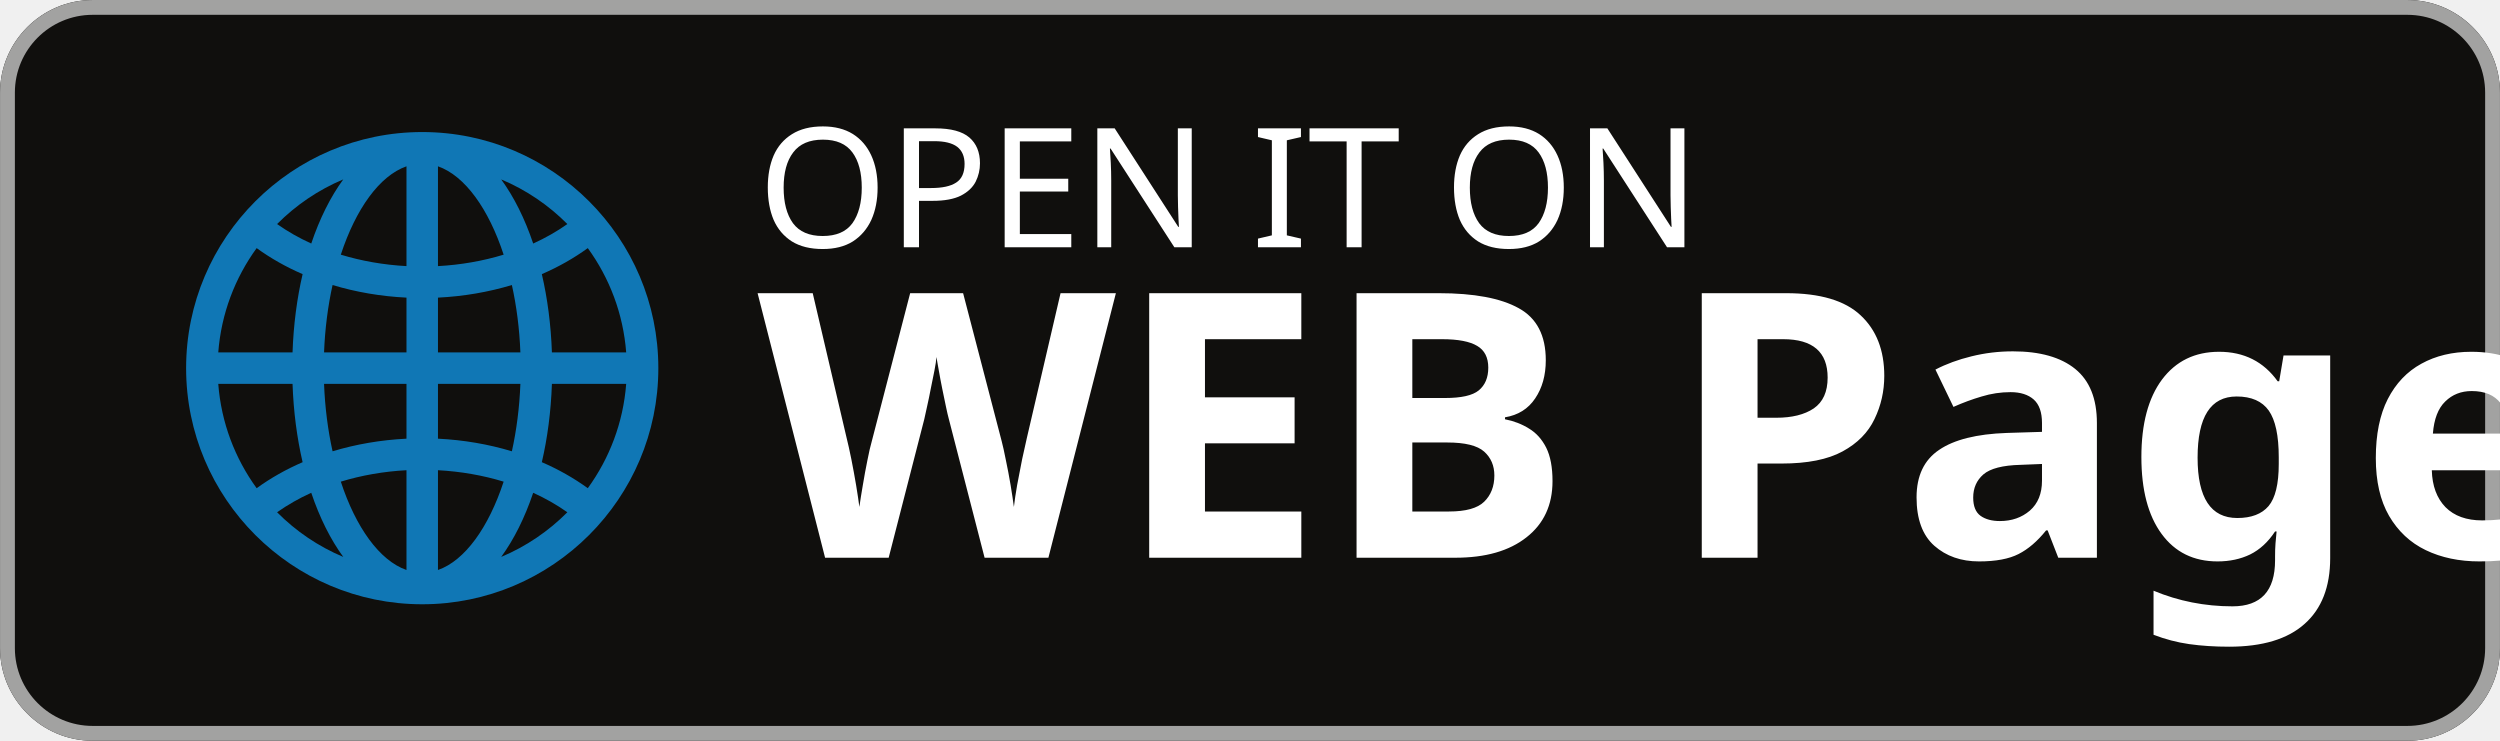
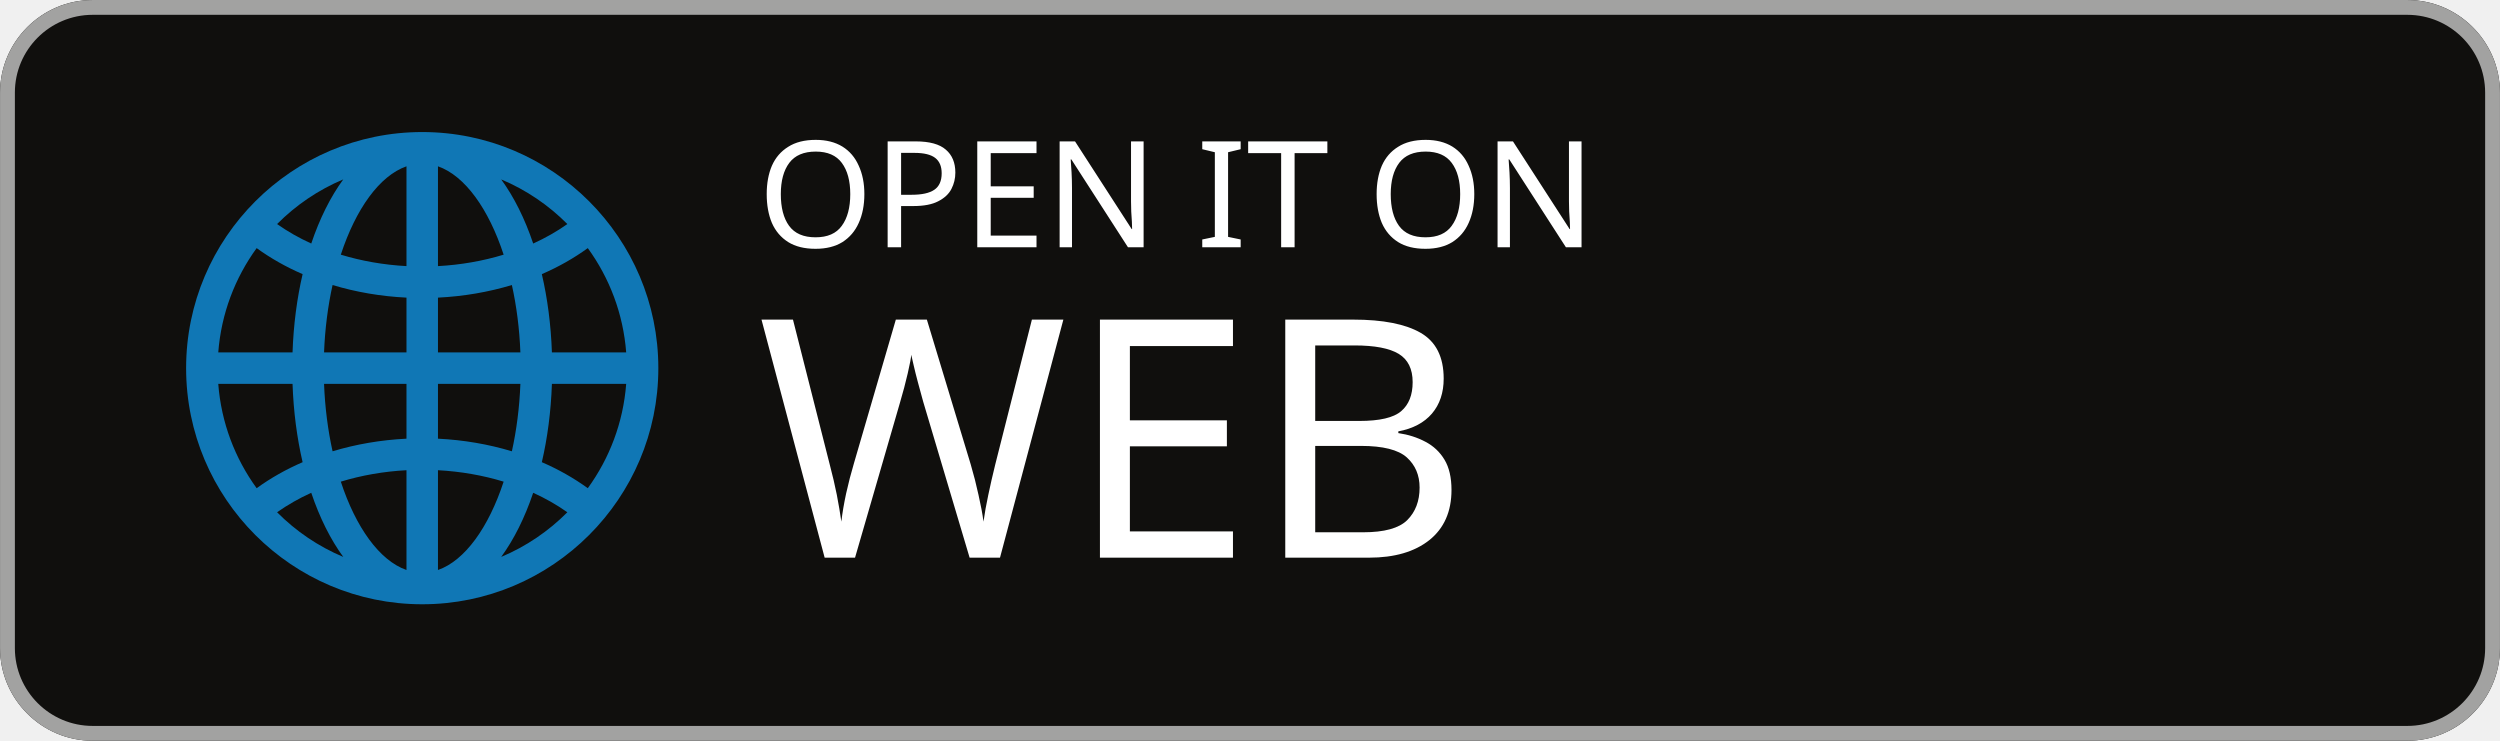
<svg xmlns="http://www.w3.org/2000/svg" id="svg51" width="180" height="53.333" version="1.1" viewBox="0 0 180 53.333" xml:space="preserve">
  <defs id="defs1" />
  <path id="path11" d="m173.33 53.333h-166.66c-3.667 0-6.667-3-6.667-6.667v-39.999c0-3.667 3-6.667 6.667-6.667h166.66c3.667 0 6.667 3 6.667 6.667v39.999c0 3.667-3 6.667-6.667 6.667" fill="#100f0d" stroke-width=".133" />
  <g style="fill:none;fill-rule:nonzero;stroke:none;stroke-width:0;stroke-linecap:butt;stroke-linejoin:miter;stroke-miterlimit:10;stroke-dasharray:none" transform="matrix(0.3777778,0,0,0.3777778,13.40006,9.507295)" id="g2">
    <path d="M 45,0 C 20.187,0 0,20.187 0,45 0,69.813 20.187,90 45,90 69.813,90 90,69.813 90,45 90,20.187 69.813,0 45,0 Z m 3,31.559 C 52.885,31.32 57.636,30.5 62.088,29.156 62.971,33.151 63.535,37.48 63.71,42 H 48 Z m 0,-6.008 V 6.53 c 5.139,1.8 9.651,8.111 12.517,16.84 C 56.579,24.572 52.358,25.316 48,25.551 Z M 42,6.53 V 25.551 C 37.642,25.316 33.421,24.573 29.483,23.371 32.349,14.641 36.861,8.33 42,6.53 Z m 0,25.029 V 42 H 26.29 C 26.465,37.48 27.029,33.151 27.912,29.157 32.364,30.5 37.115,31.32 42,31.559 Z M 20.284,42 H 6.127 c 0.565,-7.39 3.195,-14.208 7.318,-19.879 2.652,1.924 5.591,3.59 8.758,4.959 -1.072,4.604 -1.735,9.624 -1.919,14.92 z m 0,6 c 0.184,5.296 0.847,10.317 1.919,14.921 -3.167,1.369 -6.106,3.035 -8.758,4.959 C 9.322,62.208 6.692,55.39 6.127,48 Z m 6.006,0 H 42 V 58.441 C 37.115,58.68 32.364,59.5 27.913,60.844 27.029,56.85 26.465,52.52 26.29,48 Z M 42,64.45 V 83.47 C 36.861,81.67 32.35,75.359 29.483,66.63 33.421,65.428 37.642,64.685 42,64.45 Z m 6,19.02 V 64.45 c 4.358,0.235 8.579,0.978 12.517,2.18 C 57.651,75.359 53.139,81.67 48,83.47 Z M 48,58.441 V 48 H 63.71 C 63.535,52.52 62.971,56.85 62.087,60.844 57.636,59.5 52.886,58.68 48,58.441 Z M 69.716,48 H 83.873 C 83.308,55.39 80.678,62.208 76.555,67.879 73.903,65.955 70.964,64.29 67.797,62.92 68.87,58.317 69.533,53.296 69.716,48 Z m 0,-6 C 69.532,36.704 68.869,31.684 67.797,27.079 70.964,25.71 73.903,24.044 76.555,22.12 80.679,27.792 83.308,34.61 83.873,42 Z M 72.66,17.536 c -1.993,1.409 -4.176,2.65 -6.51,3.712 -1.596,-4.749 -3.665,-8.889 -6.098,-12.223 4.752,1.995 9.028,4.906 12.608,8.511 z M 29.949,9.024 c -2.433,3.334 -4.502,7.475 -6.098,12.224 -2.335,-1.062 -4.518,-2.302 -6.511,-3.712 3.58,-3.605 7.856,-6.516 12.609,-8.512 z M 17.34,72.464 c 1.993,-1.409 4.176,-2.65 6.511,-3.712 1.596,4.749 3.666,8.889 6.098,12.224 C 25.196,78.98 20.92,76.069 17.34,72.464 Z m 42.711,8.512 c 2.433,-3.334 4.502,-7.474 6.098,-12.223 2.334,1.062 4.517,2.302 6.51,3.712 -3.579,3.604 -7.855,6.515 -12.608,8.511 z" style="opacity:1;fill:#1077b5;fill-rule:nonzero;stroke:none;stroke-width:1;stroke-linecap:butt;stroke-linejoin:miter;stroke-miterlimit:10;stroke-dasharray:none" stroke-linecap="round" id="path1" />
  </g>
  <path id="path13" d="m173.33 1e-3h-166.66c-3.667 0-6.667 3-6.667 6.667v39.999c0 3.667 3 6.667 6.667 6.667h166.66c3.667 0 6.667-3 6.667-6.667v-39.999c0-3.667-3-6.667-6.667-6.667zm0 1.066c3.088 0 5.6 2.513 5.6 5.6v39.999c0 3.088-2.512 5.6-5.6 5.6h-166.66c-3.088 0-5.599-2.513-5.599-5.6v-39.999c0-3.088 2.511-5.6 5.599-5.6h166.66" fill="#a2a2a1" stroke-width=".133" />
-   <text xml:space="preserve" style="text-align:start;writing-mode:lr-tb;direction:ltr;text-anchor:start;fill:#ffffff" x="54.548" y="17.804" id="text2">
-     <tspan id="tspan2" x="54.548" y="17.804" style="font-style:normal;font-variant:normal;font-weight:normal;font-stretch:normal;font-family:sans-serif;-inkscape-font-specification:sans-serif">OPEN IT ON</tspan>
+   <text xml:space="preserve" style="font-size:10.667px;text-align:start;writing-mode:lr-tb;direction:ltr;text-anchor:start;fill:#ffffff" x="54.548" y="17.804" id="text2">
+     <tspan id="tspan2" x="54.548" y="17.804" style="font-style:normal;font-variant:normal;font-weight:normal;font-stretch:normal;font-size:10.667px;font-family:Verdana;-inkscape-font-specification:Verdana">OPEN IT ON</tspan>
  </text>
-   <text xml:space="preserve" style="font-weight:bold;font-size:26.667px;font-family:Calibri;-inkscape-font-specification:'Calibri Bold';text-align:start;writing-mode:lr-tb;direction:ltr;text-anchor:start;fill:#ffffff" x="54.548" y="40.154" id="text1">
-     <tspan id="tspan1" x="54.548" y="40.154" style="font-size:26.667px">WEB Page</tspan>
+   <text xml:space="preserve" style="font-weight:bold;font-size:24px;font-family:Calibri;-inkscape-font-specification:'Calibri Bold';text-align:start;writing-mode:lr-tb;direction:ltr;text-anchor:start;fill:#ffffff" x="54.548" y="40.154" id="text1">
+     <tspan id="tspan1" x="54.548" y="40.154" style="font-style:normal;font-variant:normal;font-weight:normal;font-stretch:normal;font-size:24px;font-family:Verdana;-inkscape-font-specification:Verdana">WEB</tspan>
  </text>
</svg>
